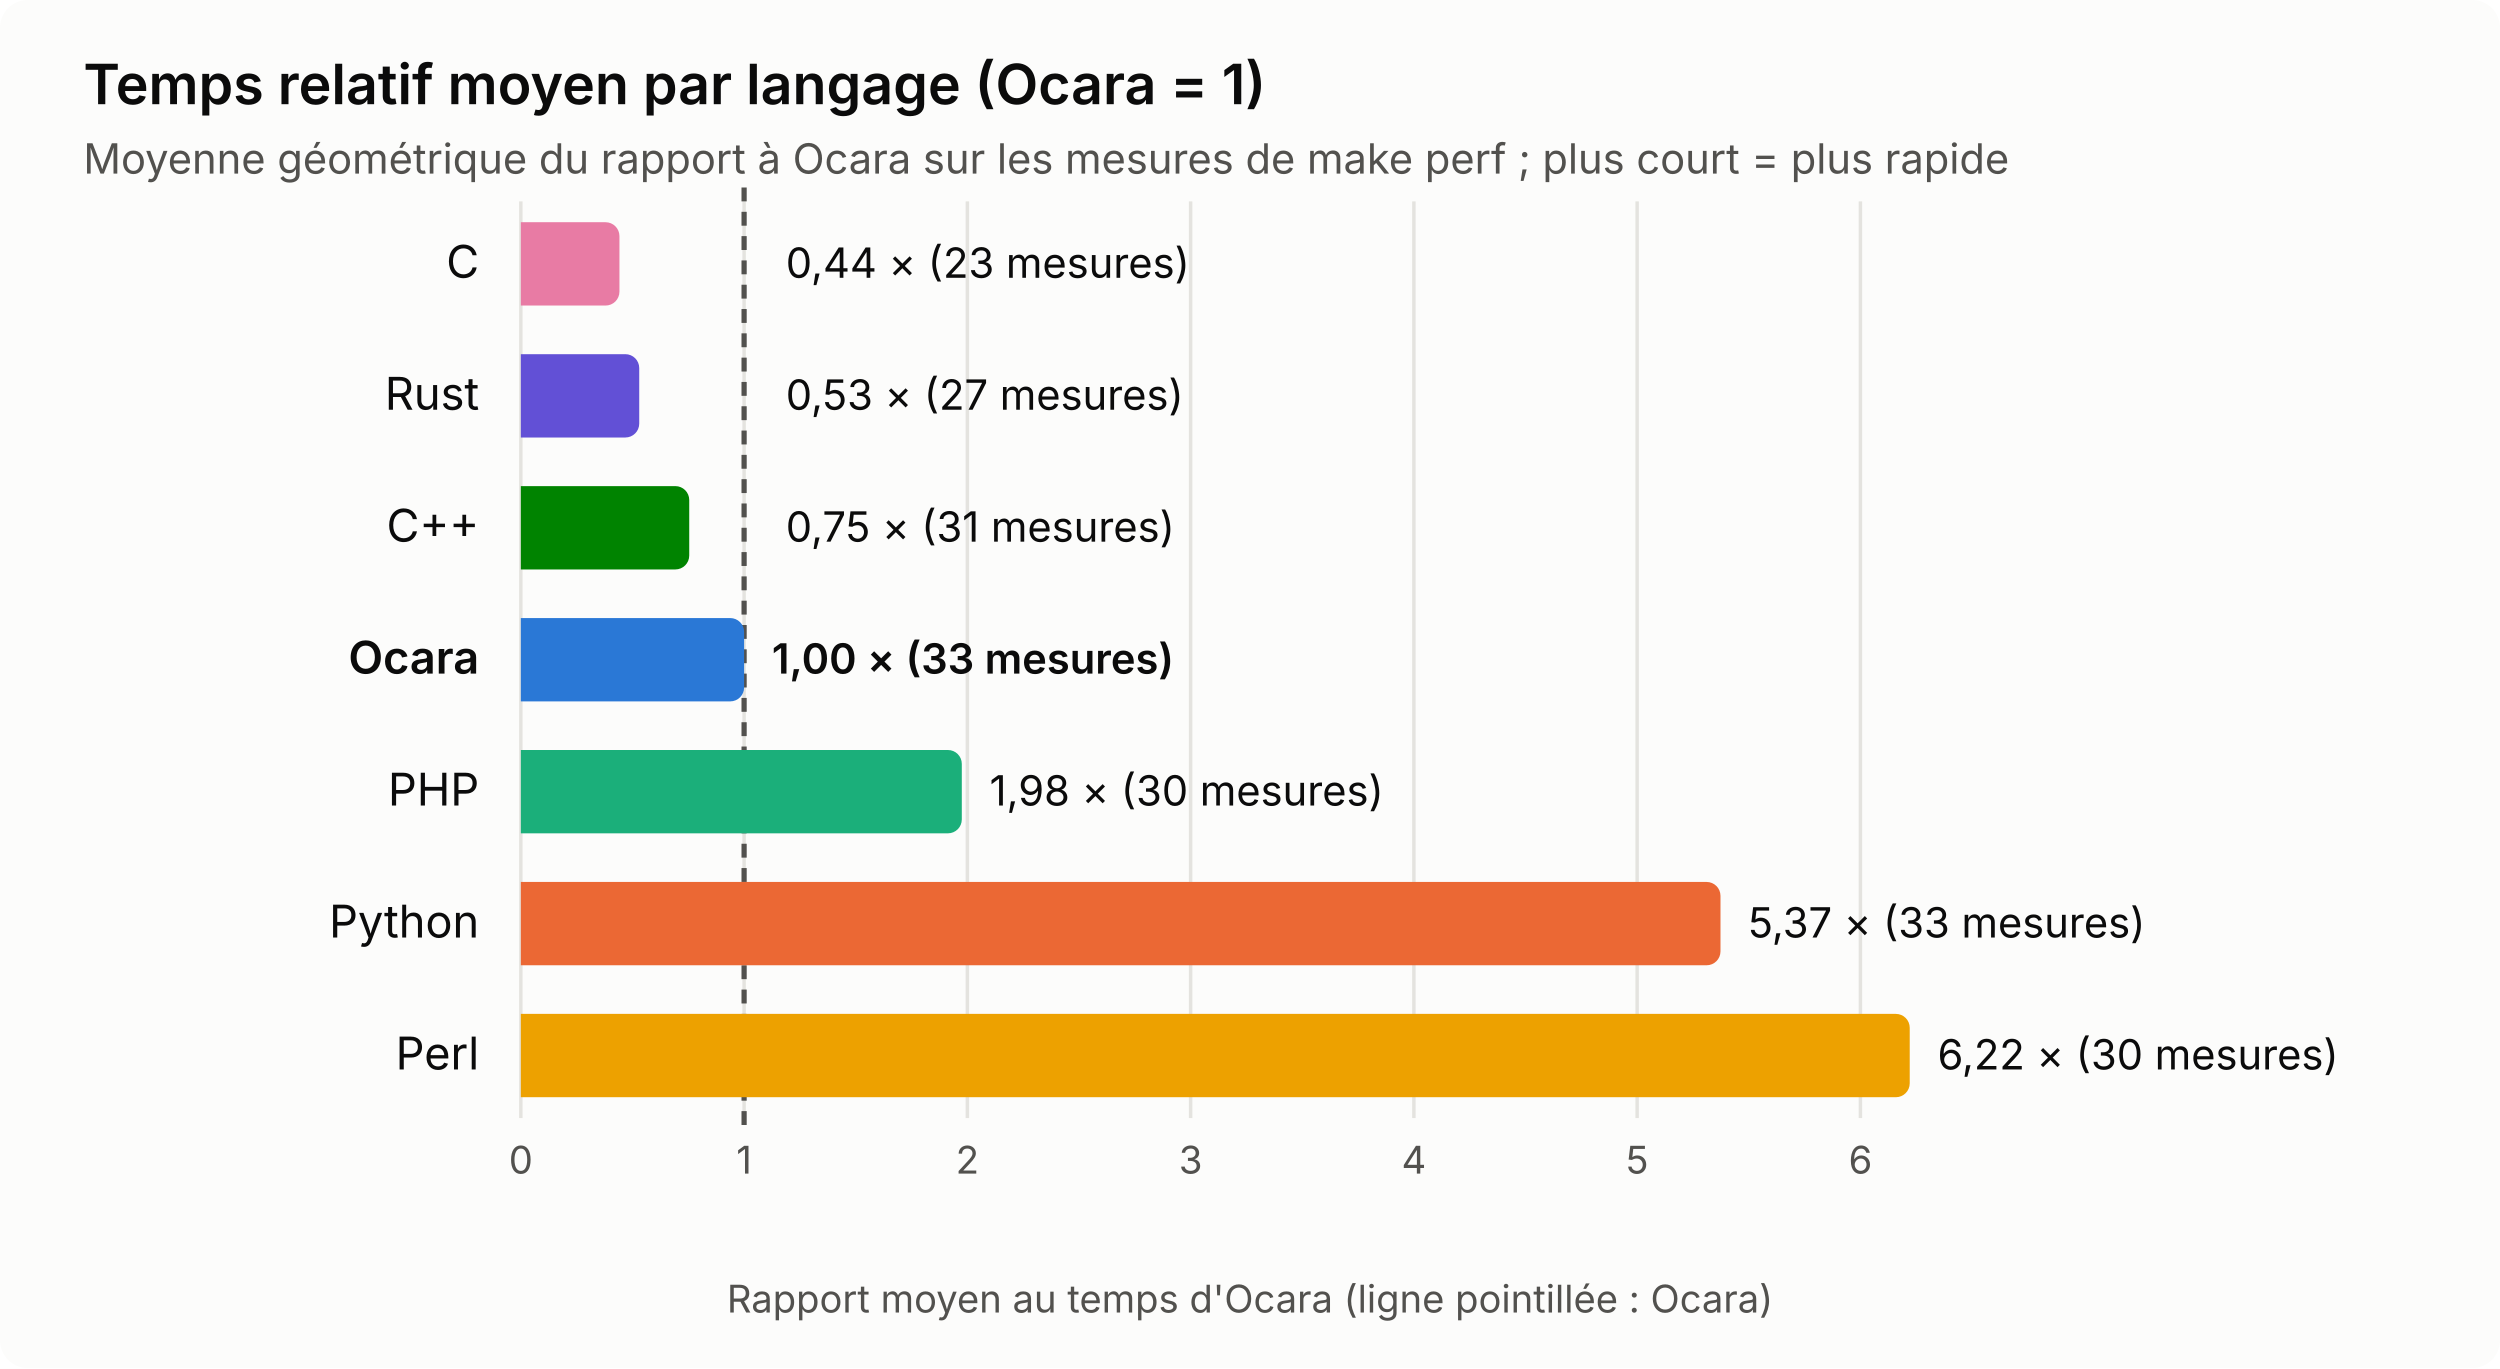
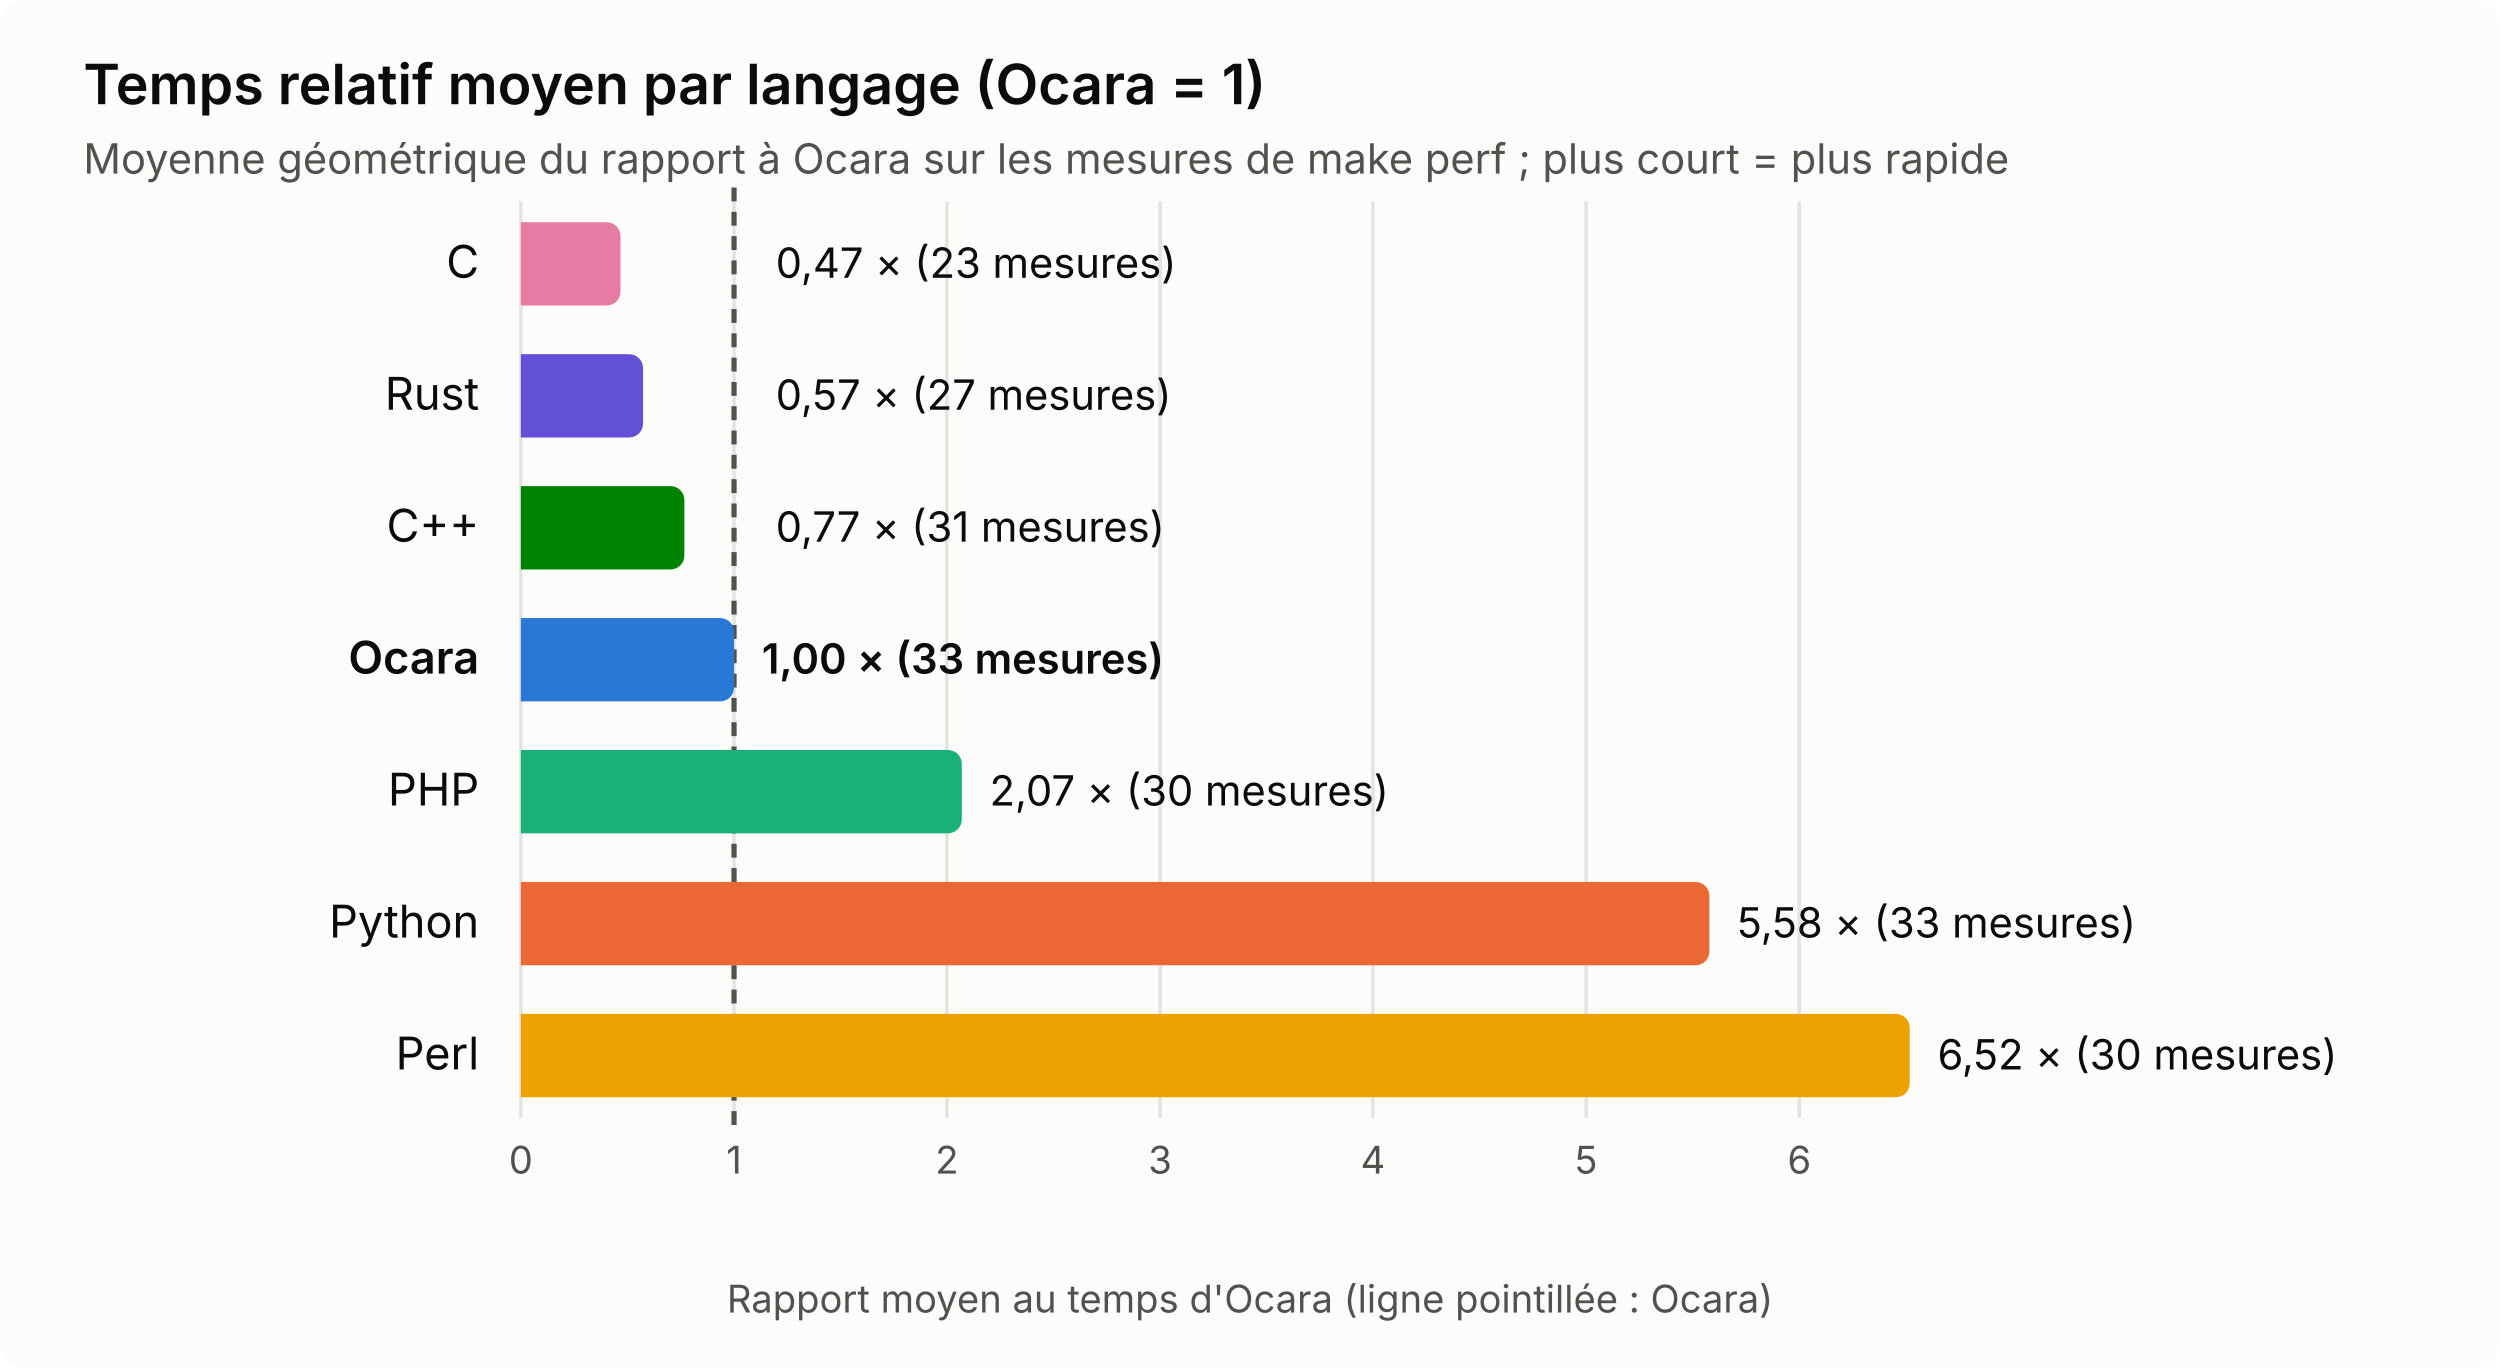
<svg xmlns="http://www.w3.org/2000/svg" viewBox="0 0 720 394" width="720" height="394" role="img" aria-labelledby="t d">
  <style>svg { font-family: system-ui, -apple-system, 'Segoe UI', sans-serif; } .surface { fill: #fcfcfb; } .ink { fill: #0b0b0b; } .ink2 { fill: #52514e; } .grid { stroke: #e4e3df; } .ref { stroke: #52514e; } .s0 { fill: #2a78d6; } .s1 { fill: #eb6834; } .s2 { fill: #1baf7a; } .s3 { fill: #eda100; } .s4 { fill: #e87ba4; } .s5 { fill: #008300; } .s6 { fill: #6250d6; } @media (prefers-color-scheme: dark) { .surface { fill: #1a1a19; } .ink { fill: #f0efec; } .ink2 { fill: #c3c2b7; } .grid { stroke: #3a3936; } .ref { stroke: #c3c2b7; } .s0 { fill: #3987e5; } .s1 { fill: #d95926; } .s2 { fill: #199e70; } .s3 { fill: #c98500; } .s4 { fill: #d55181; } .s5 { fill: #008300; } .s6 { fill: #9085e9; } }</style>
  <rect class="surface" width="720" height="394" rx="8" />
  <text class="ink" x="24" y="30" font-size="16" font-weight="600">Temps relatif moyen par langage (Ocara = 1)</text>
  <text class="ink2" x="24" y="50" font-size="12">Moyenne géométrique du rapport à Ocara sur les mesures de make perf ; plus court = plus rapide</text>
  <line class="grid" x1="150.0" y1="58" x2="150.0" y2="322" stroke-width="1" />
  <text class="ink2" x="150.0" y="338" font-size="11" text-anchor="middle">0</text>
-   <line class="grid" x1="214.3" y1="58" x2="214.3" y2="322" stroke-width="1" />
-   <text class="ink2" x="214.3" y="338" font-size="11" text-anchor="middle">1</text>
-   <line class="grid" x1="278.6" y1="58" x2="278.6" y2="322" stroke-width="1" />
-   <text class="ink2" x="278.6" y="338" font-size="11" text-anchor="middle">2</text>
-   <line class="grid" x1="342.9" y1="58" x2="342.9" y2="322" stroke-width="1" />
-   <text class="ink2" x="342.9" y="338" font-size="11" text-anchor="middle">3</text>
-   <line class="grid" x1="407.2" y1="58" x2="407.2" y2="322" stroke-width="1" />
-   <text class="ink2" x="407.2" y="338" font-size="11" text-anchor="middle">4</text>
-   <line class="grid" x1="471.5" y1="58" x2="471.5" y2="322" stroke-width="1" />
-   <text class="ink2" x="471.5" y="338" font-size="11" text-anchor="middle">5</text>
-   <line class="grid" x1="535.8" y1="58" x2="535.8" y2="322" stroke-width="1" />
-   <text class="ink2" x="535.8" y="338" font-size="11" text-anchor="middle">6</text>
-   <line class="ref" x1="214.3" y1="54" x2="214.3" y2="326" stroke-width="1.5" stroke-dasharray="4 3" />
+   <line class="grid" x1="211.4" y1="58" x2="211.4" y2="322" stroke-width="1" />
+   <text class="ink2" x="211.4" y="338" font-size="11" text-anchor="middle">1</text>
+   <line class="grid" x1="272.7" y1="58" x2="272.7" y2="322" stroke-width="1" />
+   <text class="ink2" x="272.7" y="338" font-size="11" text-anchor="middle">2</text>
+   <line class="grid" x1="334.1" y1="58" x2="334.1" y2="322" stroke-width="1" />
+   <text class="ink2" x="334.1" y="338" font-size="11" text-anchor="middle">3</text>
+   <line class="grid" x1="395.4" y1="58" x2="395.4" y2="322" stroke-width="1" />
+   <text class="ink2" x="395.4" y="338" font-size="11" text-anchor="middle">4</text>
+   <line class="grid" x1="456.8" y1="58" x2="456.8" y2="322" stroke-width="1" />
+   <text class="ink2" x="456.8" y="338" font-size="11" text-anchor="middle">5</text>
+   <line class="grid" x1="518.2" y1="58" x2="518.2" y2="322" stroke-width="1" />
+   <text class="ink2" x="518.2" y="338" font-size="11" text-anchor="middle">6</text>
+   <line class="ref" x1="211.4" y1="54" x2="211.4" y2="326" stroke-width="1.5" stroke-dasharray="4 3" />
  <text class="ink" x="138" y="80.0" font-size="13" text-anchor="end">C</text>
-   <path class="s4" d="M150,64 h24.4 a4,4 0 0 1 4,4 v16 a4,4 0 0 1 -4,4 h-24.4 z" />
-   <text class="ink" x="226.3" y="80.0" font-size="12">0,44 × (23 mesures)</text>
+   <path class="s4" d="M150,64 h24.7 a4,4 0 0 1 4,4 v16 a4,4 0 0 1 -4,4 h-24.7 z" />
+   <text class="ink" x="223.4" y="80.0" font-size="12">0,47 × (23 mesures)</text>
  <text class="ink" x="138" y="118.0" font-size="13" text-anchor="end">Rust</text>
-   <path class="s6" d="M150,102 h30.1 a4,4 0 0 1 4,4 v16 a4,4 0 0 1 -4,4 h-30.1 z" />
-   <text class="ink" x="226.3" y="118.0" font-size="12">0,53 × (27 mesures)</text>
+   <path class="s6" d="M150,102 h31.2 a4,4 0 0 1 4,4 v16 a4,4 0 0 1 -4,4 h-31.2 z" />
+   <text class="ink" x="223.4" y="118.0" font-size="12">0,57 × (27 mesures)</text>
  <text class="ink" x="138" y="156.0" font-size="13" text-anchor="end">C++</text>
-   <path class="s5" d="M150,140 h44.5 a4,4 0 0 1 4,4 v16 a4,4 0 0 1 -4,4 h-44.5 z" />
-   <text class="ink" x="226.3" y="156.0" font-size="12">0,75 × (31 mesures)</text>
+   <path class="s5" d="M150,140 h43.1 a4,4 0 0 1 4,4 v16 a4,4 0 0 1 -4,4 h-43.1 z" />
+   <text class="ink" x="223.4" y="156.0" font-size="12">0,77 × (31 mesures)</text>
  <text class="ink" x="138" y="194.0" font-size="13" text-anchor="end" font-weight="600">Ocara</text>
-   <path class="s0" d="M150,178 h60.3 a4,4 0 0 1 4,4 v16 a4,4 0 0 1 -4,4 h-60.3 z" />
-   <text class="ink" x="222.3" y="194.0" font-size="12" font-weight="600">1,00 × (33 mesures)</text>
+   <path class="s0" d="M150,178 h57.4 a4,4 0 0 1 4,4 v16 a4,4 0 0 1 -4,4 h-57.4 z" />
+   <text class="ink" x="219.4" y="194.0" font-size="12" font-weight="600">1,00 × (33 mesures)</text>
  <text class="ink" x="138" y="232.0" font-size="13" text-anchor="end">PHP</text>
  <path class="s2" d="M150,216 h123.0 a4,4 0 0 1 4,4 v16 a4,4 0 0 1 -4,4 h-123.0 z" />
-   <text class="ink" x="285.0" y="232.0" font-size="12">1,98 × (30 mesures)</text>
+   <text class="ink" x="285.0" y="232.0" font-size="12">2,07 × (30 mesures)</text>
  <text class="ink" x="138" y="270.0" font-size="13" text-anchor="end">Python</text>
-   <path class="s1" d="M150,254 h341.5 a4,4 0 0 1 4,4 v16 a4,4 0 0 1 -4,4 h-341.5 z" />
-   <text class="ink" x="503.5" y="270.0" font-size="12">5,37 × (33 mesures)</text>
+   <path class="s1" d="M150,254 h338.3 a4,4 0 0 1 4,4 v16 a4,4 0 0 1 -4,4 h-338.3 z" />
+   <text class="ink" x="500.3" y="270.0" font-size="12">5,58 × (33 mesures)</text>
  <text class="ink" x="138" y="308.0" font-size="13" text-anchor="end">Perl</text>
  <path class="s3" d="M150,292 h396.0 a4,4 0 0 1 4,4 v16 a4,4 0 0 1 -4,4 h-396.0 z" />
-   <text class="ink" x="558.0" y="308.0" font-size="12">6,22 × (30 mesures)</text>
+   <text class="ink" x="558.0" y="308.0" font-size="12">6,52 × (30 mesures)</text>
  <text class="ink2" x="360.0" y="378" font-size="11" text-anchor="middle">Rapport moyen au temps d'Ocara (ligne pointillée : Ocara)</text>
</svg>
